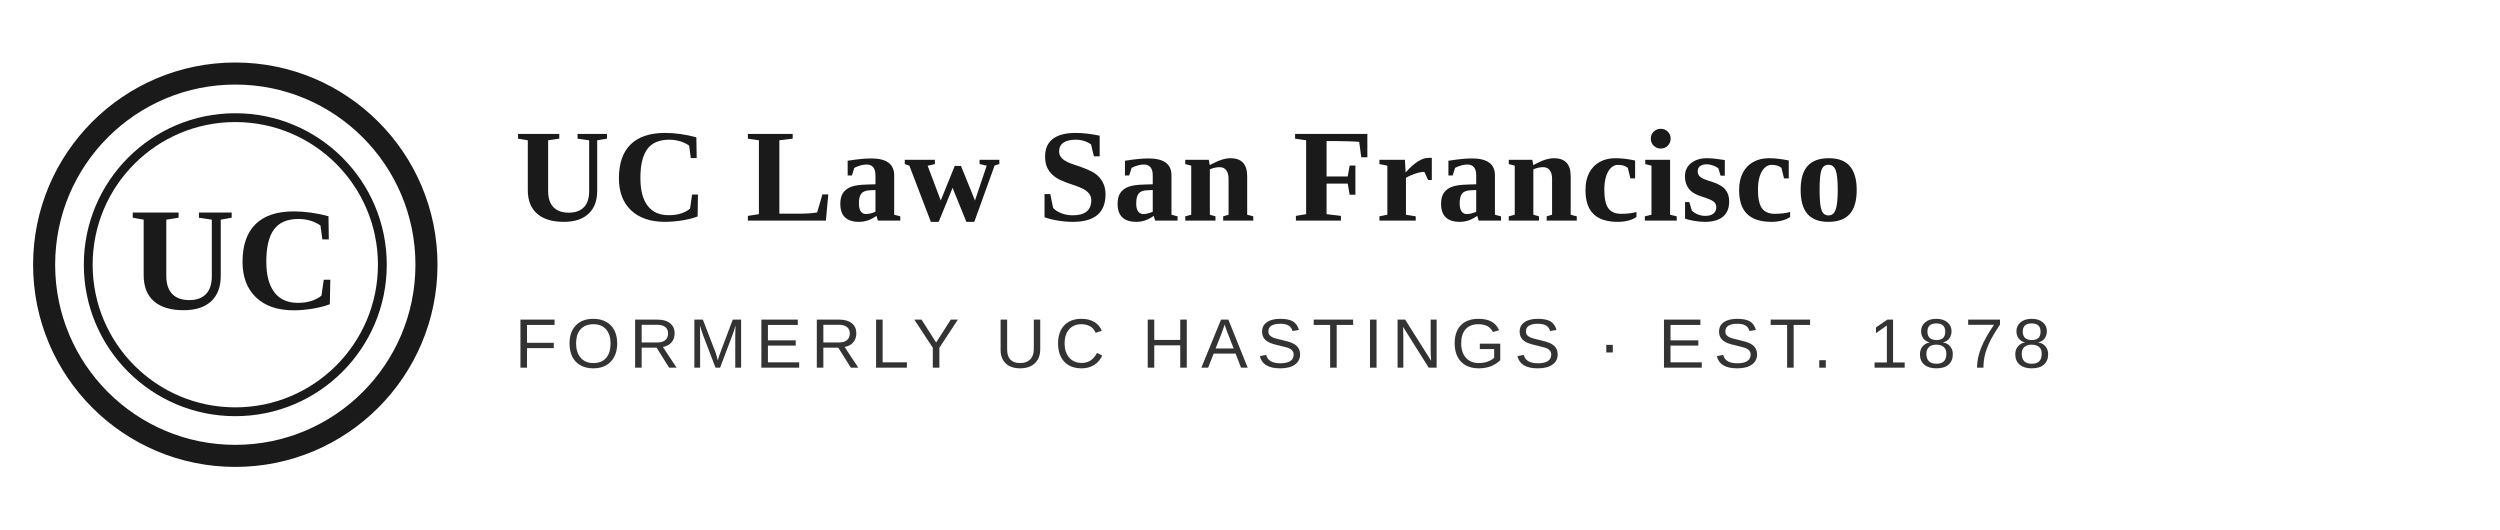
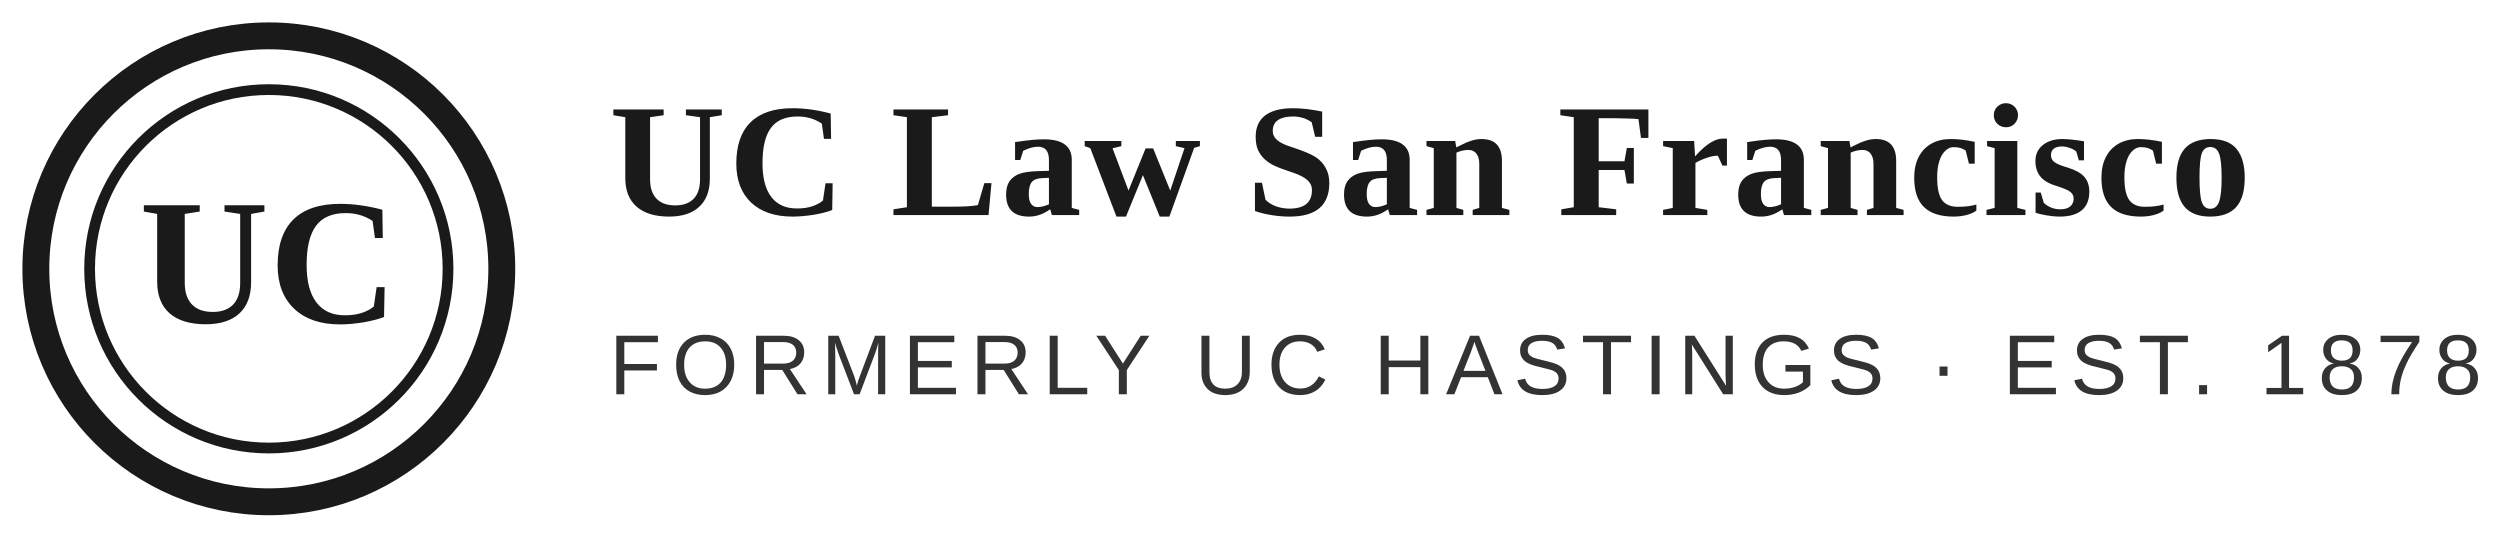
- <svg xmlns="http://www.w3.org/2000/svg" viewBox="0 0 340 72" fill="none">
+ <svg xmlns="http://www.w3.org/2000/svg" viewBox="2 6 279 60" fill="none">
  <circle cx="32" cy="36" r="26" stroke="#1a1a1a" stroke-width="3" fill="none" />
  <circle cx="32" cy="36" r="20" stroke="#1a1a1a" stroke-width="1.2" fill="none" />
  <text x="32" y="42" font-family="'Times New Roman', Times, serif" font-size="20" font-weight="700" fill="#1a1a1a" text-anchor="middle">UC</text>
  <text x="70" y="30" font-family="'Times New Roman', Times, serif" font-size="18" font-weight="700" fill="#1a1a1a" text-anchor="start" letter-spacing="0.3">UC Law San Francisco</text>
  <text x="70" y="50" font-family="Arial, Helvetica, sans-serif" font-size="9.5" fill="#333" letter-spacing="1.2" text-anchor="start">FORMERLY UC HASTINGS · EST. 1878</text>
</svg>
